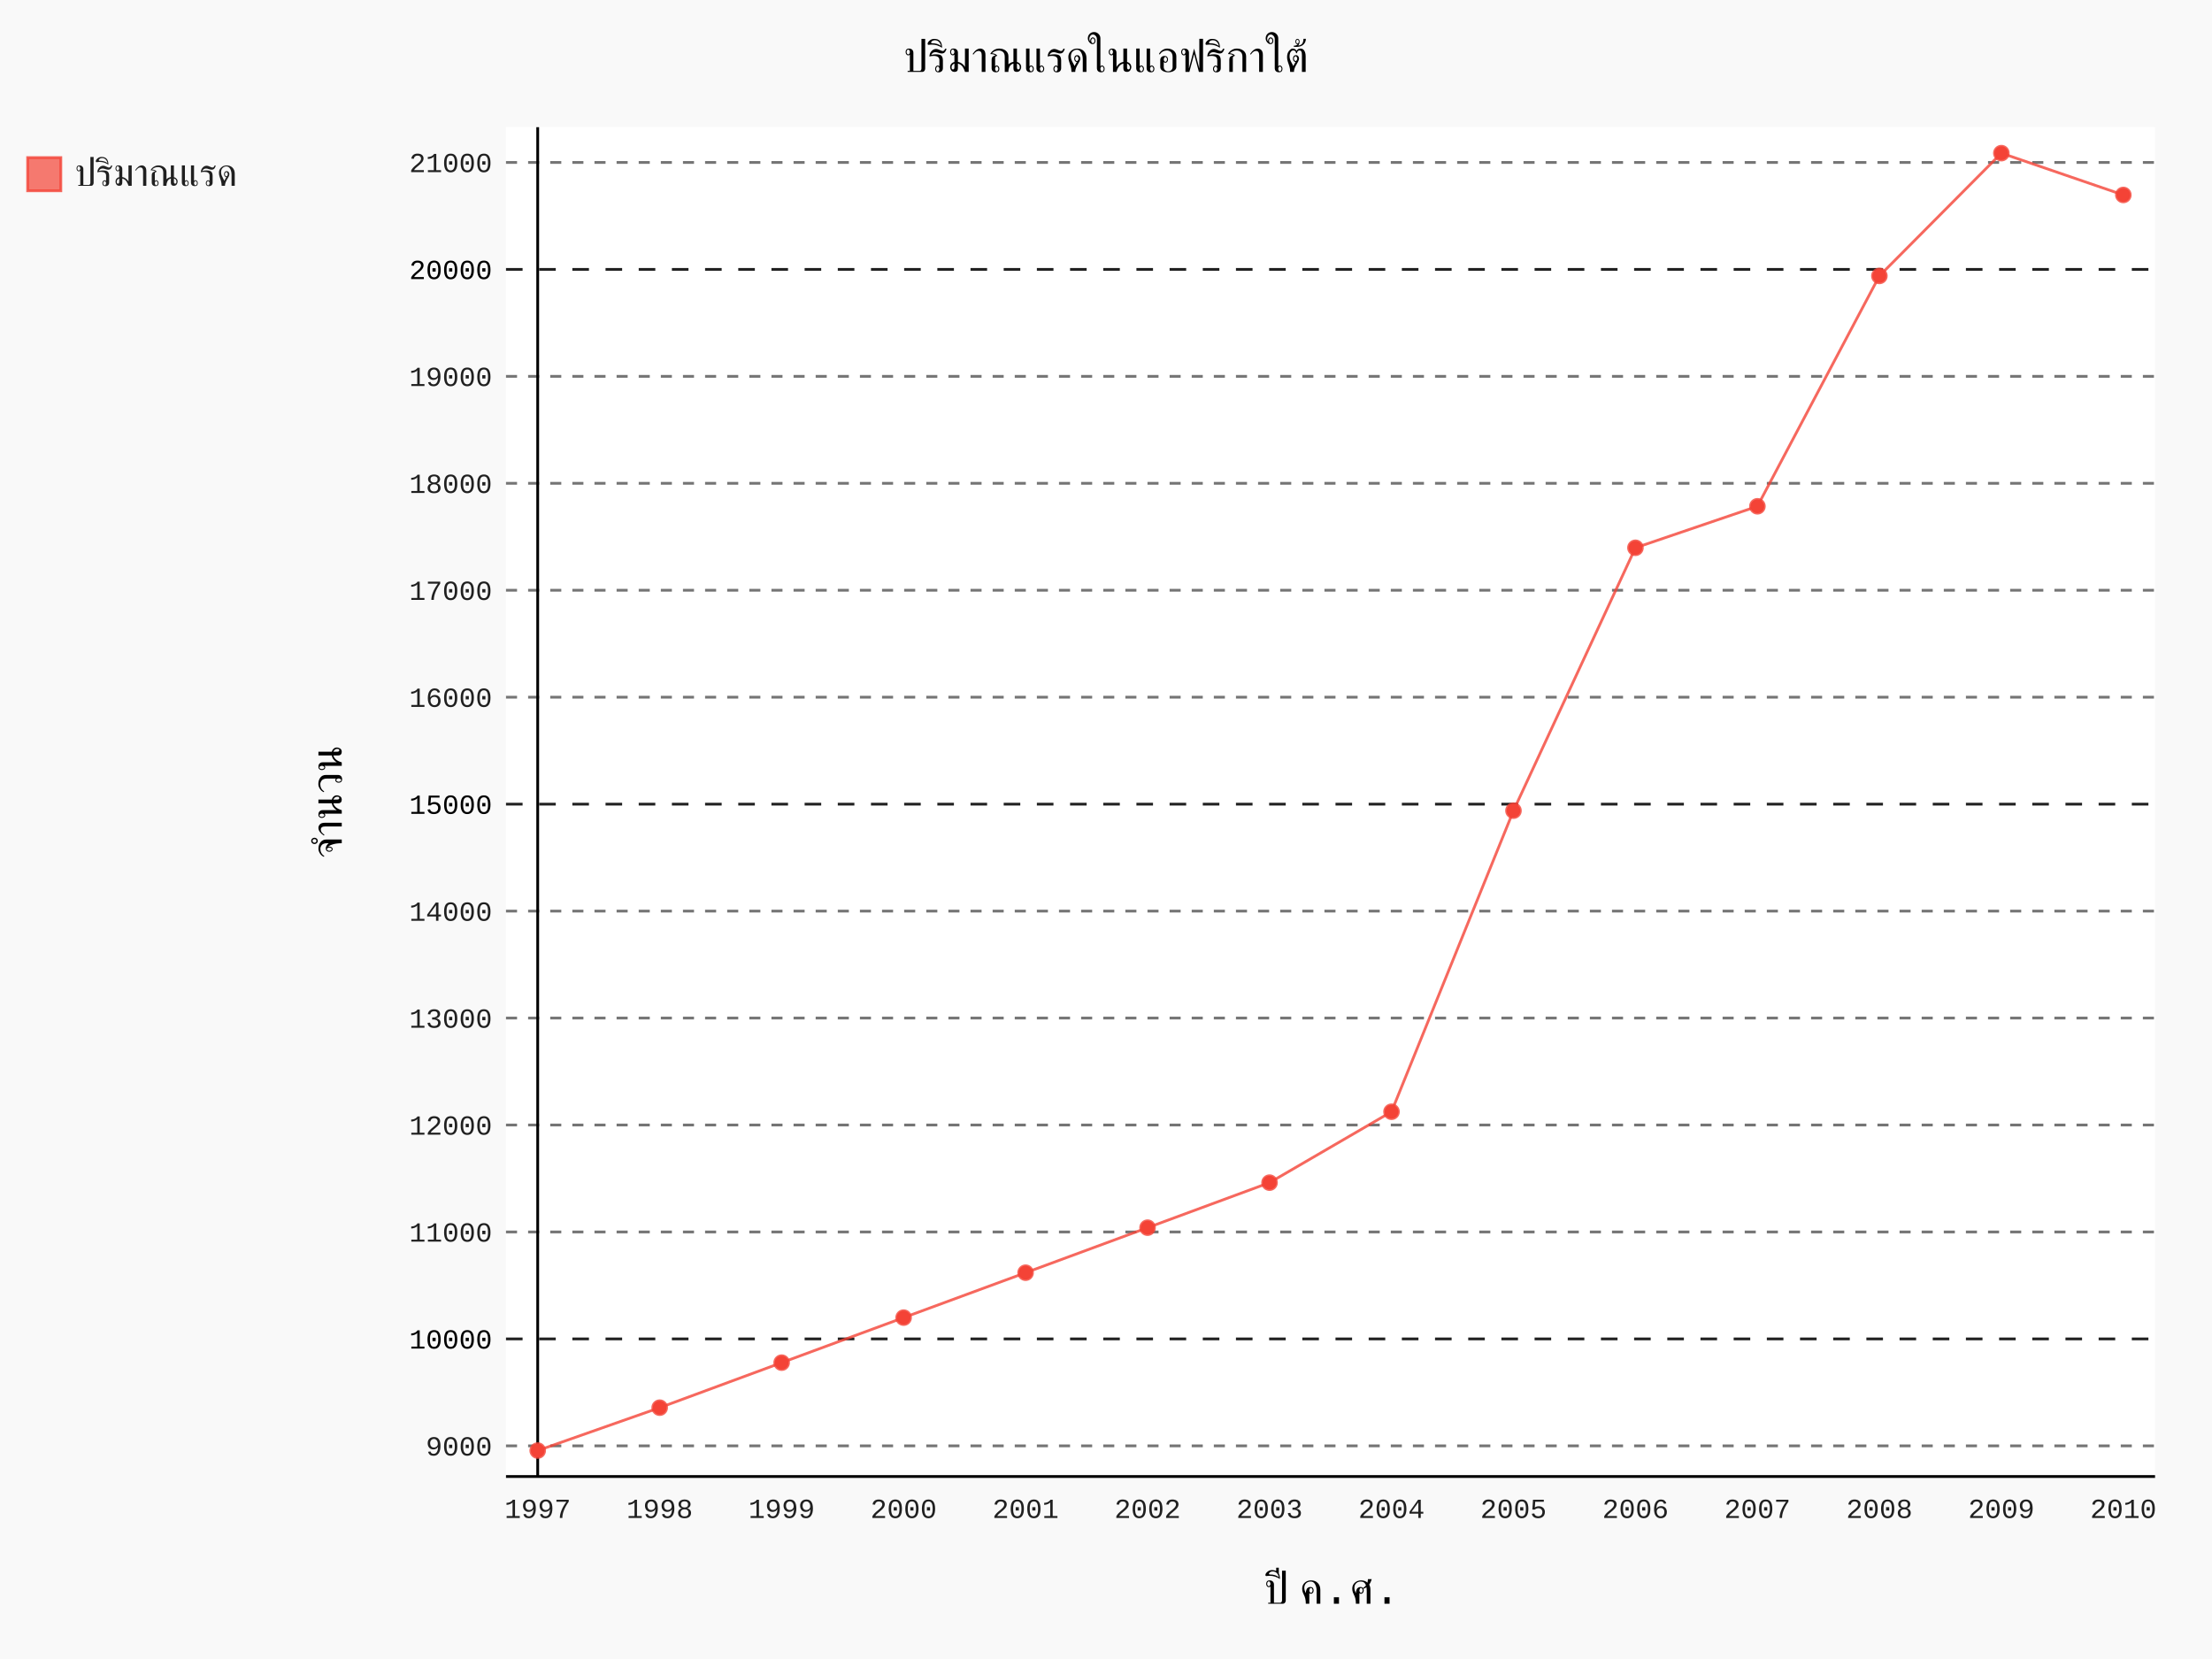
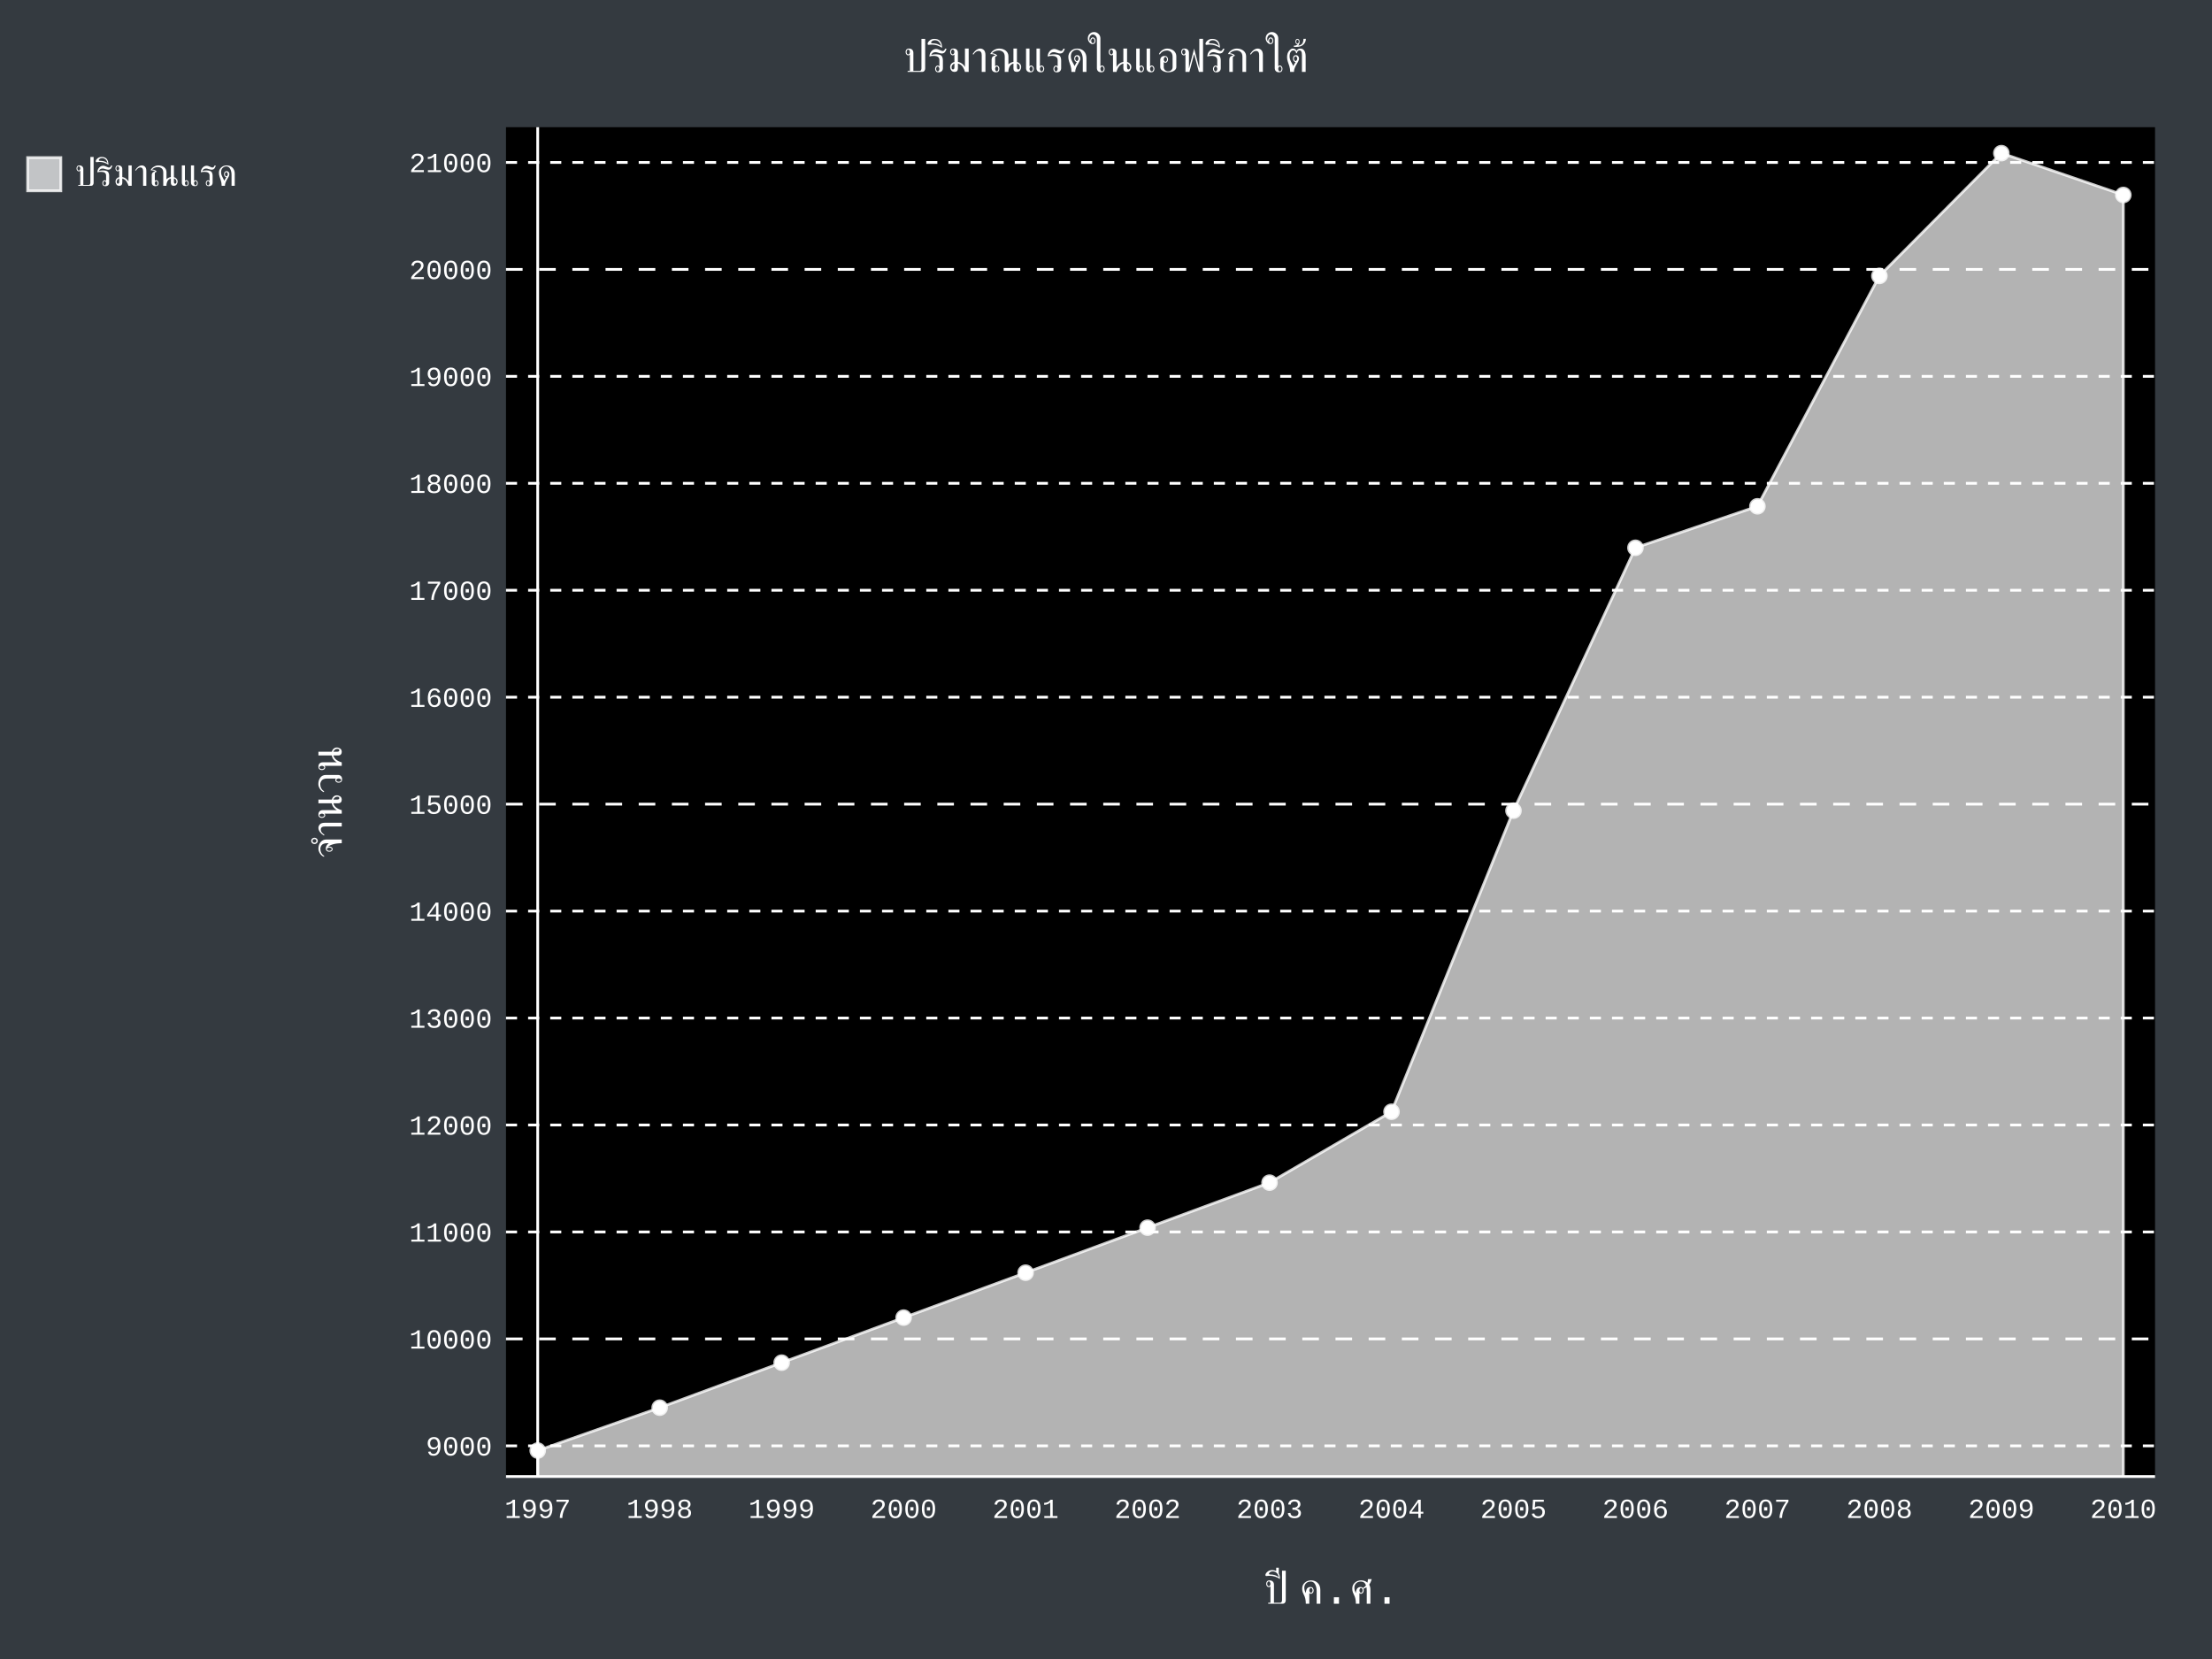
- <svg xmlns="http://www.w3.org/2000/svg" class="pygal-chart" id="chart-7a67a2db-c525-4163-8e4b-0e14d0e624cc" viewBox="0 0 800 600">
+ <svg xmlns="http://www.w3.org/2000/svg" class="pygal-chart" id="chart-e5a2b32d-d264-48e0-a492-102a9148a5f0" viewBox="0 0 800 600">
  <defs>
-     <style type="text/css">#chart-7a67a2db-c525-4163-8e4b-0e14d0e624cc{-webkit-user-select:none;-webkit-font-smoothing:antialiased;font-family:Consolas,"Liberation Mono",Menlo,Courier,monospace}#chart-7a67a2db-c525-4163-8e4b-0e14d0e624cc .title{font-family:Consolas,"Liberation Mono",Menlo,Courier,monospace;font-size:16px}#chart-7a67a2db-c525-4163-8e4b-0e14d0e624cc .legends .legend text{font-family:Consolas,"Liberation Mono",Menlo,Courier,monospace;font-size:14px}#chart-7a67a2db-c525-4163-8e4b-0e14d0e624cc .axis text{font-family:Consolas,"Liberation Mono",Menlo,Courier,monospace;font-size:10px}#chart-7a67a2db-c525-4163-8e4b-0e14d0e624cc .axis text.major{font-family:Consolas,"Liberation Mono",Menlo,Courier,monospace;font-size:10px}#chart-7a67a2db-c525-4163-8e4b-0e14d0e624cc .text-overlay text.value{font-family:Consolas,"Liberation Mono",Menlo,Courier,monospace;font-size:16px}#chart-7a67a2db-c525-4163-8e4b-0e14d0e624cc .text-overlay text.label{font-family:Consolas,"Liberation Mono",Menlo,Courier,monospace;font-size:10px}#chart-7a67a2db-c525-4163-8e4b-0e14d0e624cc .tooltip{font-family:Consolas,"Liberation Mono",Menlo,Courier,monospace;font-size:14px}#chart-7a67a2db-c525-4163-8e4b-0e14d0e624cc text.no_data{font-family:Consolas,"Liberation Mono",Menlo,Courier,monospace;font-size:64px}
- #chart-7a67a2db-c525-4163-8e4b-0e14d0e624cc{background-color:rgba(249,249,249,1)}#chart-7a67a2db-c525-4163-8e4b-0e14d0e624cc path,#chart-7a67a2db-c525-4163-8e4b-0e14d0e624cc line,#chart-7a67a2db-c525-4163-8e4b-0e14d0e624cc rect,#chart-7a67a2db-c525-4163-8e4b-0e14d0e624cc circle{-webkit-transition:150ms;-moz-transition:150ms;transition:150ms}#chart-7a67a2db-c525-4163-8e4b-0e14d0e624cc .graph &gt; .background{fill:rgba(249,249,249,1)}#chart-7a67a2db-c525-4163-8e4b-0e14d0e624cc .plot &gt; .background{fill:rgba(255,255,255,1)}#chart-7a67a2db-c525-4163-8e4b-0e14d0e624cc .graph{fill:rgba(0,0,0,.87)}#chart-7a67a2db-c525-4163-8e4b-0e14d0e624cc text.no_data{fill:rgba(0,0,0,1)}#chart-7a67a2db-c525-4163-8e4b-0e14d0e624cc .title{fill:rgba(0,0,0,1)}#chart-7a67a2db-c525-4163-8e4b-0e14d0e624cc .legends .legend text{fill:rgba(0,0,0,.87)}#chart-7a67a2db-c525-4163-8e4b-0e14d0e624cc .legends .legend:hover text{fill:rgba(0,0,0,1)}#chart-7a67a2db-c525-4163-8e4b-0e14d0e624cc .axis .line{stroke:rgba(0,0,0,1)}#chart-7a67a2db-c525-4163-8e4b-0e14d0e624cc .axis .guide.line{stroke:rgba(0,0,0,.54)}#chart-7a67a2db-c525-4163-8e4b-0e14d0e624cc .axis .major.line{stroke:rgba(0,0,0,.87)}#chart-7a67a2db-c525-4163-8e4b-0e14d0e624cc .axis text.major{fill:rgba(0,0,0,1)}#chart-7a67a2db-c525-4163-8e4b-0e14d0e624cc .axis.y .guides:hover .guide.line,#chart-7a67a2db-c525-4163-8e4b-0e14d0e624cc .line-graph .axis.x .guides:hover .guide.line,#chart-7a67a2db-c525-4163-8e4b-0e14d0e624cc .stackedline-graph .axis.x .guides:hover .guide.line,#chart-7a67a2db-c525-4163-8e4b-0e14d0e624cc .xy-graph .axis.x .guides:hover .guide.line{stroke:rgba(0,0,0,1)}#chart-7a67a2db-c525-4163-8e4b-0e14d0e624cc .axis .guides:hover text{fill:rgba(0,0,0,1)}#chart-7a67a2db-c525-4163-8e4b-0e14d0e624cc .reactive{fill-opacity:.7;stroke-opacity:.8}#chart-7a67a2db-c525-4163-8e4b-0e14d0e624cc .ci{stroke:rgba(0,0,0,.87)}#chart-7a67a2db-c525-4163-8e4b-0e14d0e624cc .reactive.active,#chart-7a67a2db-c525-4163-8e4b-0e14d0e624cc .active .reactive{fill-opacity:.8;stroke-opacity:.9;stroke-width:4}#chart-7a67a2db-c525-4163-8e4b-0e14d0e624cc .ci .reactive.active{stroke-width:1.5}#chart-7a67a2db-c525-4163-8e4b-0e14d0e624cc .series text{fill:rgba(0,0,0,1)}#chart-7a67a2db-c525-4163-8e4b-0e14d0e624cc .tooltip rect{fill:rgba(255,255,255,1);stroke:rgba(0,0,0,1);-webkit-transition:opacity 150ms;-moz-transition:opacity 150ms;transition:opacity 150ms}#chart-7a67a2db-c525-4163-8e4b-0e14d0e624cc .tooltip .label{fill:rgba(0,0,0,.87)}#chart-7a67a2db-c525-4163-8e4b-0e14d0e624cc .tooltip .label{fill:rgba(0,0,0,.87)}#chart-7a67a2db-c525-4163-8e4b-0e14d0e624cc .tooltip .legend{font-size:.8em;fill:rgba(0,0,0,.54)}#chart-7a67a2db-c525-4163-8e4b-0e14d0e624cc .tooltip .x_label{font-size:.6em;fill:rgba(0,0,0,1)}#chart-7a67a2db-c525-4163-8e4b-0e14d0e624cc .tooltip .xlink{font-size:.5em;text-decoration:underline}#chart-7a67a2db-c525-4163-8e4b-0e14d0e624cc .tooltip .value{font-size:1.5em}#chart-7a67a2db-c525-4163-8e4b-0e14d0e624cc .bound{font-size:.5em}#chart-7a67a2db-c525-4163-8e4b-0e14d0e624cc .max-value{font-size:.75em;fill:rgba(0,0,0,.54)}#chart-7a67a2db-c525-4163-8e4b-0e14d0e624cc .map-element{fill:rgba(255,255,255,1);stroke:rgba(0,0,0,.54) !important}#chart-7a67a2db-c525-4163-8e4b-0e14d0e624cc .map-element .reactive{fill-opacity:inherit;stroke-opacity:inherit}#chart-7a67a2db-c525-4163-8e4b-0e14d0e624cc .color-0,#chart-7a67a2db-c525-4163-8e4b-0e14d0e624cc .color-0 a:visited{stroke:#F44336;fill:#F44336}#chart-7a67a2db-c525-4163-8e4b-0e14d0e624cc .text-overlay .color-0 text{fill:black}
- #chart-7a67a2db-c525-4163-8e4b-0e14d0e624cc text.no_data{text-anchor:middle}#chart-7a67a2db-c525-4163-8e4b-0e14d0e624cc .guide.line{fill:none}#chart-7a67a2db-c525-4163-8e4b-0e14d0e624cc .centered{text-anchor:middle}#chart-7a67a2db-c525-4163-8e4b-0e14d0e624cc .title{text-anchor:middle}#chart-7a67a2db-c525-4163-8e4b-0e14d0e624cc .legends .legend text{fill-opacity:1}#chart-7a67a2db-c525-4163-8e4b-0e14d0e624cc .axis.x text{text-anchor:middle}#chart-7a67a2db-c525-4163-8e4b-0e14d0e624cc .axis.x:not(.web) text[transform]{text-anchor:start}#chart-7a67a2db-c525-4163-8e4b-0e14d0e624cc .axis.x:not(.web) text[transform].backwards{text-anchor:end}#chart-7a67a2db-c525-4163-8e4b-0e14d0e624cc .axis.y text{text-anchor:end}#chart-7a67a2db-c525-4163-8e4b-0e14d0e624cc .axis.y text[transform].backwards{text-anchor:start}#chart-7a67a2db-c525-4163-8e4b-0e14d0e624cc .axis.y2 text{text-anchor:start}#chart-7a67a2db-c525-4163-8e4b-0e14d0e624cc .axis.y2 text[transform].backwards{text-anchor:end}#chart-7a67a2db-c525-4163-8e4b-0e14d0e624cc .axis .guide.line{stroke-dasharray:4,4}#chart-7a67a2db-c525-4163-8e4b-0e14d0e624cc .axis .major.guide.line{stroke-dasharray:6,6}#chart-7a67a2db-c525-4163-8e4b-0e14d0e624cc .horizontal .axis.y .guide.line,#chart-7a67a2db-c525-4163-8e4b-0e14d0e624cc .horizontal .axis.y2 .guide.line,#chart-7a67a2db-c525-4163-8e4b-0e14d0e624cc .vertical .axis.x .guide.line{opacity:0}#chart-7a67a2db-c525-4163-8e4b-0e14d0e624cc .horizontal .axis.always_show .guide.line,#chart-7a67a2db-c525-4163-8e4b-0e14d0e624cc .vertical .axis.always_show .guide.line{opacity:1 !important}#chart-7a67a2db-c525-4163-8e4b-0e14d0e624cc .axis.y .guides:hover .guide.line,#chart-7a67a2db-c525-4163-8e4b-0e14d0e624cc .axis.y2 .guides:hover .guide.line,#chart-7a67a2db-c525-4163-8e4b-0e14d0e624cc .axis.x .guides:hover .guide.line{opacity:1}#chart-7a67a2db-c525-4163-8e4b-0e14d0e624cc .axis .guides:hover text{opacity:1}#chart-7a67a2db-c525-4163-8e4b-0e14d0e624cc .nofill{fill:none}#chart-7a67a2db-c525-4163-8e4b-0e14d0e624cc .subtle-fill{fill-opacity:.2}#chart-7a67a2db-c525-4163-8e4b-0e14d0e624cc .dot{stroke-width:1px;fill-opacity:1}#chart-7a67a2db-c525-4163-8e4b-0e14d0e624cc .dot.active{stroke-width:5px}#chart-7a67a2db-c525-4163-8e4b-0e14d0e624cc .dot.negative{fill:transparent}#chart-7a67a2db-c525-4163-8e4b-0e14d0e624cc text,#chart-7a67a2db-c525-4163-8e4b-0e14d0e624cc tspan{stroke:none !important}#chart-7a67a2db-c525-4163-8e4b-0e14d0e624cc .series text.active{opacity:1}#chart-7a67a2db-c525-4163-8e4b-0e14d0e624cc .tooltip rect{fill-opacity:.95;stroke-width:.5}#chart-7a67a2db-c525-4163-8e4b-0e14d0e624cc .tooltip text{fill-opacity:1}#chart-7a67a2db-c525-4163-8e4b-0e14d0e624cc .showable{visibility:hidden}#chart-7a67a2db-c525-4163-8e4b-0e14d0e624cc .showable.shown{visibility:visible}#chart-7a67a2db-c525-4163-8e4b-0e14d0e624cc .gauge-background{fill:rgba(229,229,229,1);stroke:none}#chart-7a67a2db-c525-4163-8e4b-0e14d0e624cc .bg-lines{stroke:rgba(249,249,249,1);stroke-width:2px}</style>
+     <style type="text/css">#chart-e5a2b32d-d264-48e0-a492-102a9148a5f0{-webkit-user-select:none;-webkit-font-smoothing:antialiased;font-family:Consolas,"Liberation Mono",Menlo,Courier,monospace}#chart-e5a2b32d-d264-48e0-a492-102a9148a5f0 .title{font-family:Consolas,"Liberation Mono",Menlo,Courier,monospace;font-size:16px}#chart-e5a2b32d-d264-48e0-a492-102a9148a5f0 .legends .legend text{font-family:Consolas,"Liberation Mono",Menlo,Courier,monospace;font-size:14px}#chart-e5a2b32d-d264-48e0-a492-102a9148a5f0 .axis text{font-family:Consolas,"Liberation Mono",Menlo,Courier,monospace;font-size:10px}#chart-e5a2b32d-d264-48e0-a492-102a9148a5f0 .axis text.major{font-family:Consolas,"Liberation Mono",Menlo,Courier,monospace;font-size:10px}#chart-e5a2b32d-d264-48e0-a492-102a9148a5f0 .text-overlay text.value{font-family:Consolas,"Liberation Mono",Menlo,Courier,monospace;font-size:16px}#chart-e5a2b32d-d264-48e0-a492-102a9148a5f0 .text-overlay text.label{font-family:Consolas,"Liberation Mono",Menlo,Courier,monospace;font-size:10px}#chart-e5a2b32d-d264-48e0-a492-102a9148a5f0 .tooltip{font-family:Consolas,"Liberation Mono",Menlo,Courier,monospace;font-size:14px}#chart-e5a2b32d-d264-48e0-a492-102a9148a5f0 text.no_data{font-family:Consolas,"Liberation Mono",Menlo,Courier,monospace;font-size:64px}
+ #chart-e5a2b32d-d264-48e0-a492-102a9148a5f0{background-color:#343a40}#chart-e5a2b32d-d264-48e0-a492-102a9148a5f0 path,#chart-e5a2b32d-d264-48e0-a492-102a9148a5f0 line,#chart-e5a2b32d-d264-48e0-a492-102a9148a5f0 rect,#chart-e5a2b32d-d264-48e0-a492-102a9148a5f0 circle{-webkit-transition:150ms;-moz-transition:150ms;transition:150ms}#chart-e5a2b32d-d264-48e0-a492-102a9148a5f0 .graph &gt; .background{fill:#343a40}#chart-e5a2b32d-d264-48e0-a492-102a9148a5f0 .plot &gt; .background{fill:#000000}#chart-e5a2b32d-d264-48e0-a492-102a9148a5f0 .graph{fill:#FFFFFF}#chart-e5a2b32d-d264-48e0-a492-102a9148a5f0 text.no_data{fill:#FFFFFF}#chart-e5a2b32d-d264-48e0-a492-102a9148a5f0 .title{fill:#FFFFFF}#chart-e5a2b32d-d264-48e0-a492-102a9148a5f0 .legends .legend text{fill:#FFFFFF}#chart-e5a2b32d-d264-48e0-a492-102a9148a5f0 .legends .legend:hover text{fill:#FFFFFF}#chart-e5a2b32d-d264-48e0-a492-102a9148a5f0 .axis .line{stroke:#FFFFFF}#chart-e5a2b32d-d264-48e0-a492-102a9148a5f0 .axis .guide.line{stroke:#FFFFFF}#chart-e5a2b32d-d264-48e0-a492-102a9148a5f0 .axis .major.line{stroke:#FFFFFF}#chart-e5a2b32d-d264-48e0-a492-102a9148a5f0 .axis text.major{fill:#FFFFFF}#chart-e5a2b32d-d264-48e0-a492-102a9148a5f0 .axis.y .guides:hover .guide.line,#chart-e5a2b32d-d264-48e0-a492-102a9148a5f0 .line-graph .axis.x .guides:hover .guide.line,#chart-e5a2b32d-d264-48e0-a492-102a9148a5f0 .stackedline-graph .axis.x .guides:hover .guide.line,#chart-e5a2b32d-d264-48e0-a492-102a9148a5f0 .xy-graph .axis.x .guides:hover .guide.line{stroke:#FFFFFF}#chart-e5a2b32d-d264-48e0-a492-102a9148a5f0 .axis .guides:hover text{fill:#FFFFFF}#chart-e5a2b32d-d264-48e0-a492-102a9148a5f0 .reactive{fill-opacity:.7;stroke-opacity:.8}#chart-e5a2b32d-d264-48e0-a492-102a9148a5f0 .ci{stroke:#FFFFFF}#chart-e5a2b32d-d264-48e0-a492-102a9148a5f0 .reactive.active,#chart-e5a2b32d-d264-48e0-a492-102a9148a5f0 .active .reactive{fill-opacity:.8;stroke-opacity:.9;stroke-width:4}#chart-e5a2b32d-d264-48e0-a492-102a9148a5f0 .ci .reactive.active{stroke-width:1.5}#chart-e5a2b32d-d264-48e0-a492-102a9148a5f0 .series text{fill:#FFFFFF}#chart-e5a2b32d-d264-48e0-a492-102a9148a5f0 .tooltip rect{fill:#000000;stroke:#FFFFFF;-webkit-transition:opacity 150ms;-moz-transition:opacity 150ms;transition:opacity 150ms}#chart-e5a2b32d-d264-48e0-a492-102a9148a5f0 .tooltip .label{fill:#FFFFFF}#chart-e5a2b32d-d264-48e0-a492-102a9148a5f0 .tooltip .label{fill:#FFFFFF}#chart-e5a2b32d-d264-48e0-a492-102a9148a5f0 .tooltip .legend{font-size:.8em;fill:#FFFFFF}#chart-e5a2b32d-d264-48e0-a492-102a9148a5f0 .tooltip .x_label{font-size:.6em;fill:#FFFFFF}#chart-e5a2b32d-d264-48e0-a492-102a9148a5f0 .tooltip .xlink{font-size:.5em;text-decoration:underline}#chart-e5a2b32d-d264-48e0-a492-102a9148a5f0 .tooltip .value{font-size:1.5em}#chart-e5a2b32d-d264-48e0-a492-102a9148a5f0 .bound{font-size:.5em}#chart-e5a2b32d-d264-48e0-a492-102a9148a5f0 .max-value{font-size:.75em;fill:#FFFFFF}#chart-e5a2b32d-d264-48e0-a492-102a9148a5f0 .map-element{fill:#000000;stroke:#FFFFFF !important}#chart-e5a2b32d-d264-48e0-a492-102a9148a5f0 .map-element .reactive{fill-opacity:inherit;stroke-opacity:inherit}#chart-e5a2b32d-d264-48e0-a492-102a9148a5f0 .color-0,#chart-e5a2b32d-d264-48e0-a492-102a9148a5f0 .color-0 a:visited{stroke:#FFFFFF;fill:#FFFFFF}#chart-e5a2b32d-d264-48e0-a492-102a9148a5f0 .text-overlay .color-0 text{fill:black}
+ #chart-e5a2b32d-d264-48e0-a492-102a9148a5f0 text.no_data{text-anchor:middle}#chart-e5a2b32d-d264-48e0-a492-102a9148a5f0 .guide.line{fill:none}#chart-e5a2b32d-d264-48e0-a492-102a9148a5f0 .centered{text-anchor:middle}#chart-e5a2b32d-d264-48e0-a492-102a9148a5f0 .title{text-anchor:middle}#chart-e5a2b32d-d264-48e0-a492-102a9148a5f0 .legends .legend text{fill-opacity:1}#chart-e5a2b32d-d264-48e0-a492-102a9148a5f0 .axis.x text{text-anchor:middle}#chart-e5a2b32d-d264-48e0-a492-102a9148a5f0 .axis.x:not(.web) text[transform]{text-anchor:start}#chart-e5a2b32d-d264-48e0-a492-102a9148a5f0 .axis.x:not(.web) text[transform].backwards{text-anchor:end}#chart-e5a2b32d-d264-48e0-a492-102a9148a5f0 .axis.y text{text-anchor:end}#chart-e5a2b32d-d264-48e0-a492-102a9148a5f0 .axis.y text[transform].backwards{text-anchor:start}#chart-e5a2b32d-d264-48e0-a492-102a9148a5f0 .axis.y2 text{text-anchor:start}#chart-e5a2b32d-d264-48e0-a492-102a9148a5f0 .axis.y2 text[transform].backwards{text-anchor:end}#chart-e5a2b32d-d264-48e0-a492-102a9148a5f0 .axis .guide.line{stroke-dasharray:4,4}#chart-e5a2b32d-d264-48e0-a492-102a9148a5f0 .axis .major.guide.line{stroke-dasharray:6,6}#chart-e5a2b32d-d264-48e0-a492-102a9148a5f0 .horizontal .axis.y .guide.line,#chart-e5a2b32d-d264-48e0-a492-102a9148a5f0 .horizontal .axis.y2 .guide.line,#chart-e5a2b32d-d264-48e0-a492-102a9148a5f0 .vertical .axis.x .guide.line{opacity:0}#chart-e5a2b32d-d264-48e0-a492-102a9148a5f0 .horizontal .axis.always_show .guide.line,#chart-e5a2b32d-d264-48e0-a492-102a9148a5f0 .vertical .axis.always_show .guide.line{opacity:1 !important}#chart-e5a2b32d-d264-48e0-a492-102a9148a5f0 .axis.y .guides:hover .guide.line,#chart-e5a2b32d-d264-48e0-a492-102a9148a5f0 .axis.y2 .guides:hover .guide.line,#chart-e5a2b32d-d264-48e0-a492-102a9148a5f0 .axis.x .guides:hover .guide.line{opacity:1}#chart-e5a2b32d-d264-48e0-a492-102a9148a5f0 .axis .guides:hover text{opacity:1}#chart-e5a2b32d-d264-48e0-a492-102a9148a5f0 .nofill{fill:none}#chart-e5a2b32d-d264-48e0-a492-102a9148a5f0 .subtle-fill{fill-opacity:.2}#chart-e5a2b32d-d264-48e0-a492-102a9148a5f0 .dot{stroke-width:1px;fill-opacity:1}#chart-e5a2b32d-d264-48e0-a492-102a9148a5f0 .dot.active{stroke-width:5px}#chart-e5a2b32d-d264-48e0-a492-102a9148a5f0 .dot.negative{fill:transparent}#chart-e5a2b32d-d264-48e0-a492-102a9148a5f0 text,#chart-e5a2b32d-d264-48e0-a492-102a9148a5f0 tspan{stroke:none !important}#chart-e5a2b32d-d264-48e0-a492-102a9148a5f0 .series text.active{opacity:1}#chart-e5a2b32d-d264-48e0-a492-102a9148a5f0 .tooltip rect{fill-opacity:.95;stroke-width:.5}#chart-e5a2b32d-d264-48e0-a492-102a9148a5f0 .tooltip text{fill-opacity:1}#chart-e5a2b32d-d264-48e0-a492-102a9148a5f0 .showable{visibility:hidden}#chart-e5a2b32d-d264-48e0-a492-102a9148a5f0 .showable.shown{visibility:visible}#chart-e5a2b32d-d264-48e0-a492-102a9148a5f0 .gauge-background{fill:rgba(229,229,229,1);stroke:none}#chart-e5a2b32d-d264-48e0-a492-102a9148a5f0 .bg-lines{stroke:#343a40;stroke-width:2px}</style>
  </defs>
  <g class="graph line-graph vertical">
    <rect class="background" height="600" width="800" x="0" y="0" />
    <g class="plot" transform="translate(183, 46)">
      <rect class="background" height="488" width="596.4" x="0" y="0" />
      <g class="axis y always_show">
        <path class="line" d="M0 488 h596.4" />
        <g class="guides">
          <path class="guide line" d="M0 476.913 h596.4" />
          <text class="" x="-5" y="480.413">9000</text>
        </g>
        <g class="guides">
          <path class="major guide line" d="M0 438.233 h596.4" />
          <text class="major" x="-5" y="441.733">10000</text>
        </g>
        <g class="guides">
          <path class="guide line" d="M0 399.553 h596.4" />
          <text class="" x="-5" y="403.053">11000</text>
        </g>
        <g class="guides">
          <path class="guide line" d="M0 360.873 h596.4" />
          <text class="" x="-5" y="364.373">12000</text>
        </g>
        <g class="guides">
          <path class="guide line" d="M0 322.192 h596.4" />
          <text class="" x="-5" y="325.692">13000</text>
        </g>
        <g class="guides">
          <path class="guide line" d="M0 283.512 h596.4" />
          <text class="" x="-5" y="287.012">14000</text>
        </g>
        <g class="guides">
          <path class="major guide line" d="M0 244.832 h596.4" />
          <text class="major" x="-5" y="248.332">15000</text>
        </g>
        <g class="guides">
          <path class="guide line" d="M0 206.151 h596.4" />
          <text class="" x="-5" y="209.651">16000</text>
        </g>
        <g class="guides">
          <path class="guide line" d="M0 167.471 h596.4" />
          <text class="" x="-5" y="170.971">17000</text>
        </g>
        <g class="guides">
          <path class="guide line" d="M0 128.791 h596.4" />
          <text class="" x="-5" y="132.291">18000</text>
        </g>
        <g class="guides">
          <path class="guide line" d="M0 90.11 h596.4" />
          <text class="" x="-5" y="93.61">19000</text>
        </g>
        <g class="guides">
          <path class="major guide line" d="M0 51.43 h596.4" />
          <text class="major" x="-5" y="54.93">20000</text>
        </g>
        <g class="guides">
          <path class="guide line" d="M0 12.75 h596.4" />
          <text class="" x="-5" y="16.25">21000</text>
        </g>
      </g>
      <g class="axis x">
        <g class="guides">
          <path class="line" d="M11.469 0 v488" />
          <text class="" x="11.469" y="503.0">1997</text>
        </g>
        <g class="guides">
          <path class="guide line" d="M55.582 0 v488" />
          <text class="" x="55.582" y="503.0">1998</text>
        </g>
        <g class="guides">
          <path class="guide line" d="M99.694 0 v488" />
          <text class="" x="99.694" y="503.0">1999</text>
        </g>
        <g class="guides">
          <path class="guide line" d="M143.807 0 v488" />
          <text class="" x="143.807" y="503.0">2000</text>
        </g>
        <g class="guides">
          <path class="guide line" d="M187.919 0 v488" />
          <text class="" x="187.919" y="503.0">2001</text>
        </g>
        <g class="guides">
          <path class="guide line" d="M232.031 0 v488" />
          <text class="" x="232.031" y="503.0">2002</text>
        </g>
        <g class="guides">
          <path class="guide line" d="M276.144 0 v488" />
          <text class="" x="276.144" y="503.0">2003</text>
        </g>
        <g class="guides">
          <path class="guide line" d="M320.256 0 v488" />
          <text class="" x="320.256" y="503.0">2004</text>
        </g>
        <g class="guides">
          <path class="guide line" d="M364.369 0 v488" />
          <text class="" x="364.369" y="503.0">2005</text>
        </g>
        <g class="guides">
          <path class="guide line" d="M408.481 0 v488" />
          <text class="" x="408.481" y="503.0">2006</text>
        </g>
        <g class="guides">
          <path class="guide line" d="M452.593 0 v488" />
          <text class="" x="452.593" y="503.0">2007</text>
        </g>
        <g class="guides">
          <path class="guide line" d="M496.706 0 v488" />
          <text class="" x="496.706" y="503.0">2008</text>
        </g>
        <g class="guides">
          <path class="guide line" d="M540.818 0 v488" />
          <text class="" x="540.818" y="503.0">2009</text>
        </g>
        <g class="guides">
          <path class="guide line" d="M584.931 0 v488" />
          <text class="" x="584.931" y="503.0">2010</text>
        </g>
      </g>
      <g class="series serie-0 color-0">
-         <path class="line reactive nofill" d="M11.469 478.615 L55.582 463.105 99.694 446.82 143.807 430.536 187.919 414.29 232.031 398.006 276.144 381.721 320.256 356.076 364.369 247.191 408.481 152.115 452.593 137.107 496.706 53.79 540.818 9.385 584.931 24.509" />
+         <path class="line reactive" d="M11.469 488 L11.469 478.615 55.582 463.105 99.694 446.82 143.807 430.536 187.919 414.29 232.031 398.006 276.144 381.721 320.256 356.076 364.369 247.191 408.481 152.115 452.593 137.107 496.706 53.79 540.818 9.385 584.931 24.509 584.931 488" />
      </g>
    </g>
    <g class="titles">
      <text class="title plot_title" x="400.0" y="26">ปริมาณแรดในแอฟริกาใต้</text>
      <text class="title" x="481.8" y="580">ปี ค.ศ.</text>
      <text class="title" transform="rotate(-90 97.6 290)" x="97.6" y="316.0">จำนวน</text>
    </g>
    <g class="plot overlay" transform="translate(183, 46)">
      <g class="series serie-0 color-0">
        <g class="dots">
          <circle class="dot reactive tooltip-trigger" cx="11.469" cy="478.615" r="2.5" />
        </g>
        <g class="dots">
          <circle class="dot reactive tooltip-trigger" cx="55.582" cy="463.105" r="2.5" />
        </g>
        <g class="dots">
          <circle class="dot reactive tooltip-trigger" cx="99.694" cy="446.82" r="2.5" />
        </g>
        <g class="dots">
          <circle class="dot reactive tooltip-trigger" cx="143.807" cy="430.536" r="2.5" />
        </g>
        <g class="dots">
          <circle class="dot reactive tooltip-trigger" cx="187.919" cy="414.29" r="2.5" />
        </g>
        <g class="dots">
          <circle class="dot reactive tooltip-trigger" cx="232.031" cy="398.006" r="2.5" />
        </g>
        <g class="dots">
          <circle class="dot reactive tooltip-trigger" cx="276.144" cy="381.721" r="2.5" />
        </g>
        <g class="dots">
          <circle class="dot reactive tooltip-trigger" cx="320.256" cy="356.076" r="2.5" />
        </g>
        <g class="dots">
          <circle class="dot reactive tooltip-trigger" cx="364.369" cy="247.191" r="2.5" />
        </g>
        <g class="dots">
          <circle class="dot reactive tooltip-trigger" cx="408.481" cy="152.115" r="2.5" />
        </g>
        <g class="dots">
          <circle class="dot reactive tooltip-trigger" cx="452.593" cy="137.107" r="2.5" />
        </g>
        <g class="dots">
          <circle class="dot reactive tooltip-trigger" cx="496.706" cy="53.79" r="2.5" />
        </g>
        <g class="dots">
          <circle class="dot reactive tooltip-trigger" cx="540.818" cy="9.385" r="2.5" />
        </g>
        <g class="dots">
          <circle class="dot reactive tooltip-trigger" cx="584.931" cy="24.509" r="2.5" />
        </g>
      </g>
    </g>
    <g class="plot text-overlay" transform="translate(183, 46)">
      <g class="series serie-0 color-0" />
    </g>
    <g class="plot tooltip-overlay" transform="translate(183, 46)">
      <g class="tooltip" style="opacity: 0" transform="translate(0 0)">
        <rect class="tooltip-box" height="0" rx="0" ry="0" width="0" />
        <g class="text" />
      </g>
    </g>
    <g class="legends" transform="translate(10, 56)">
      <g class="legend reactive activate-serie" id="activate-serie-0">
        <rect class="color-0 reactive" height="12" width="12" x="0.0" y="1.0" />
        <text x="17.0" y="11.2">ปริมาณแรด</text>
      </g>
    </g>
    <g class="legends" transform="translate(790, 56)" />
  </g>
</svg>
